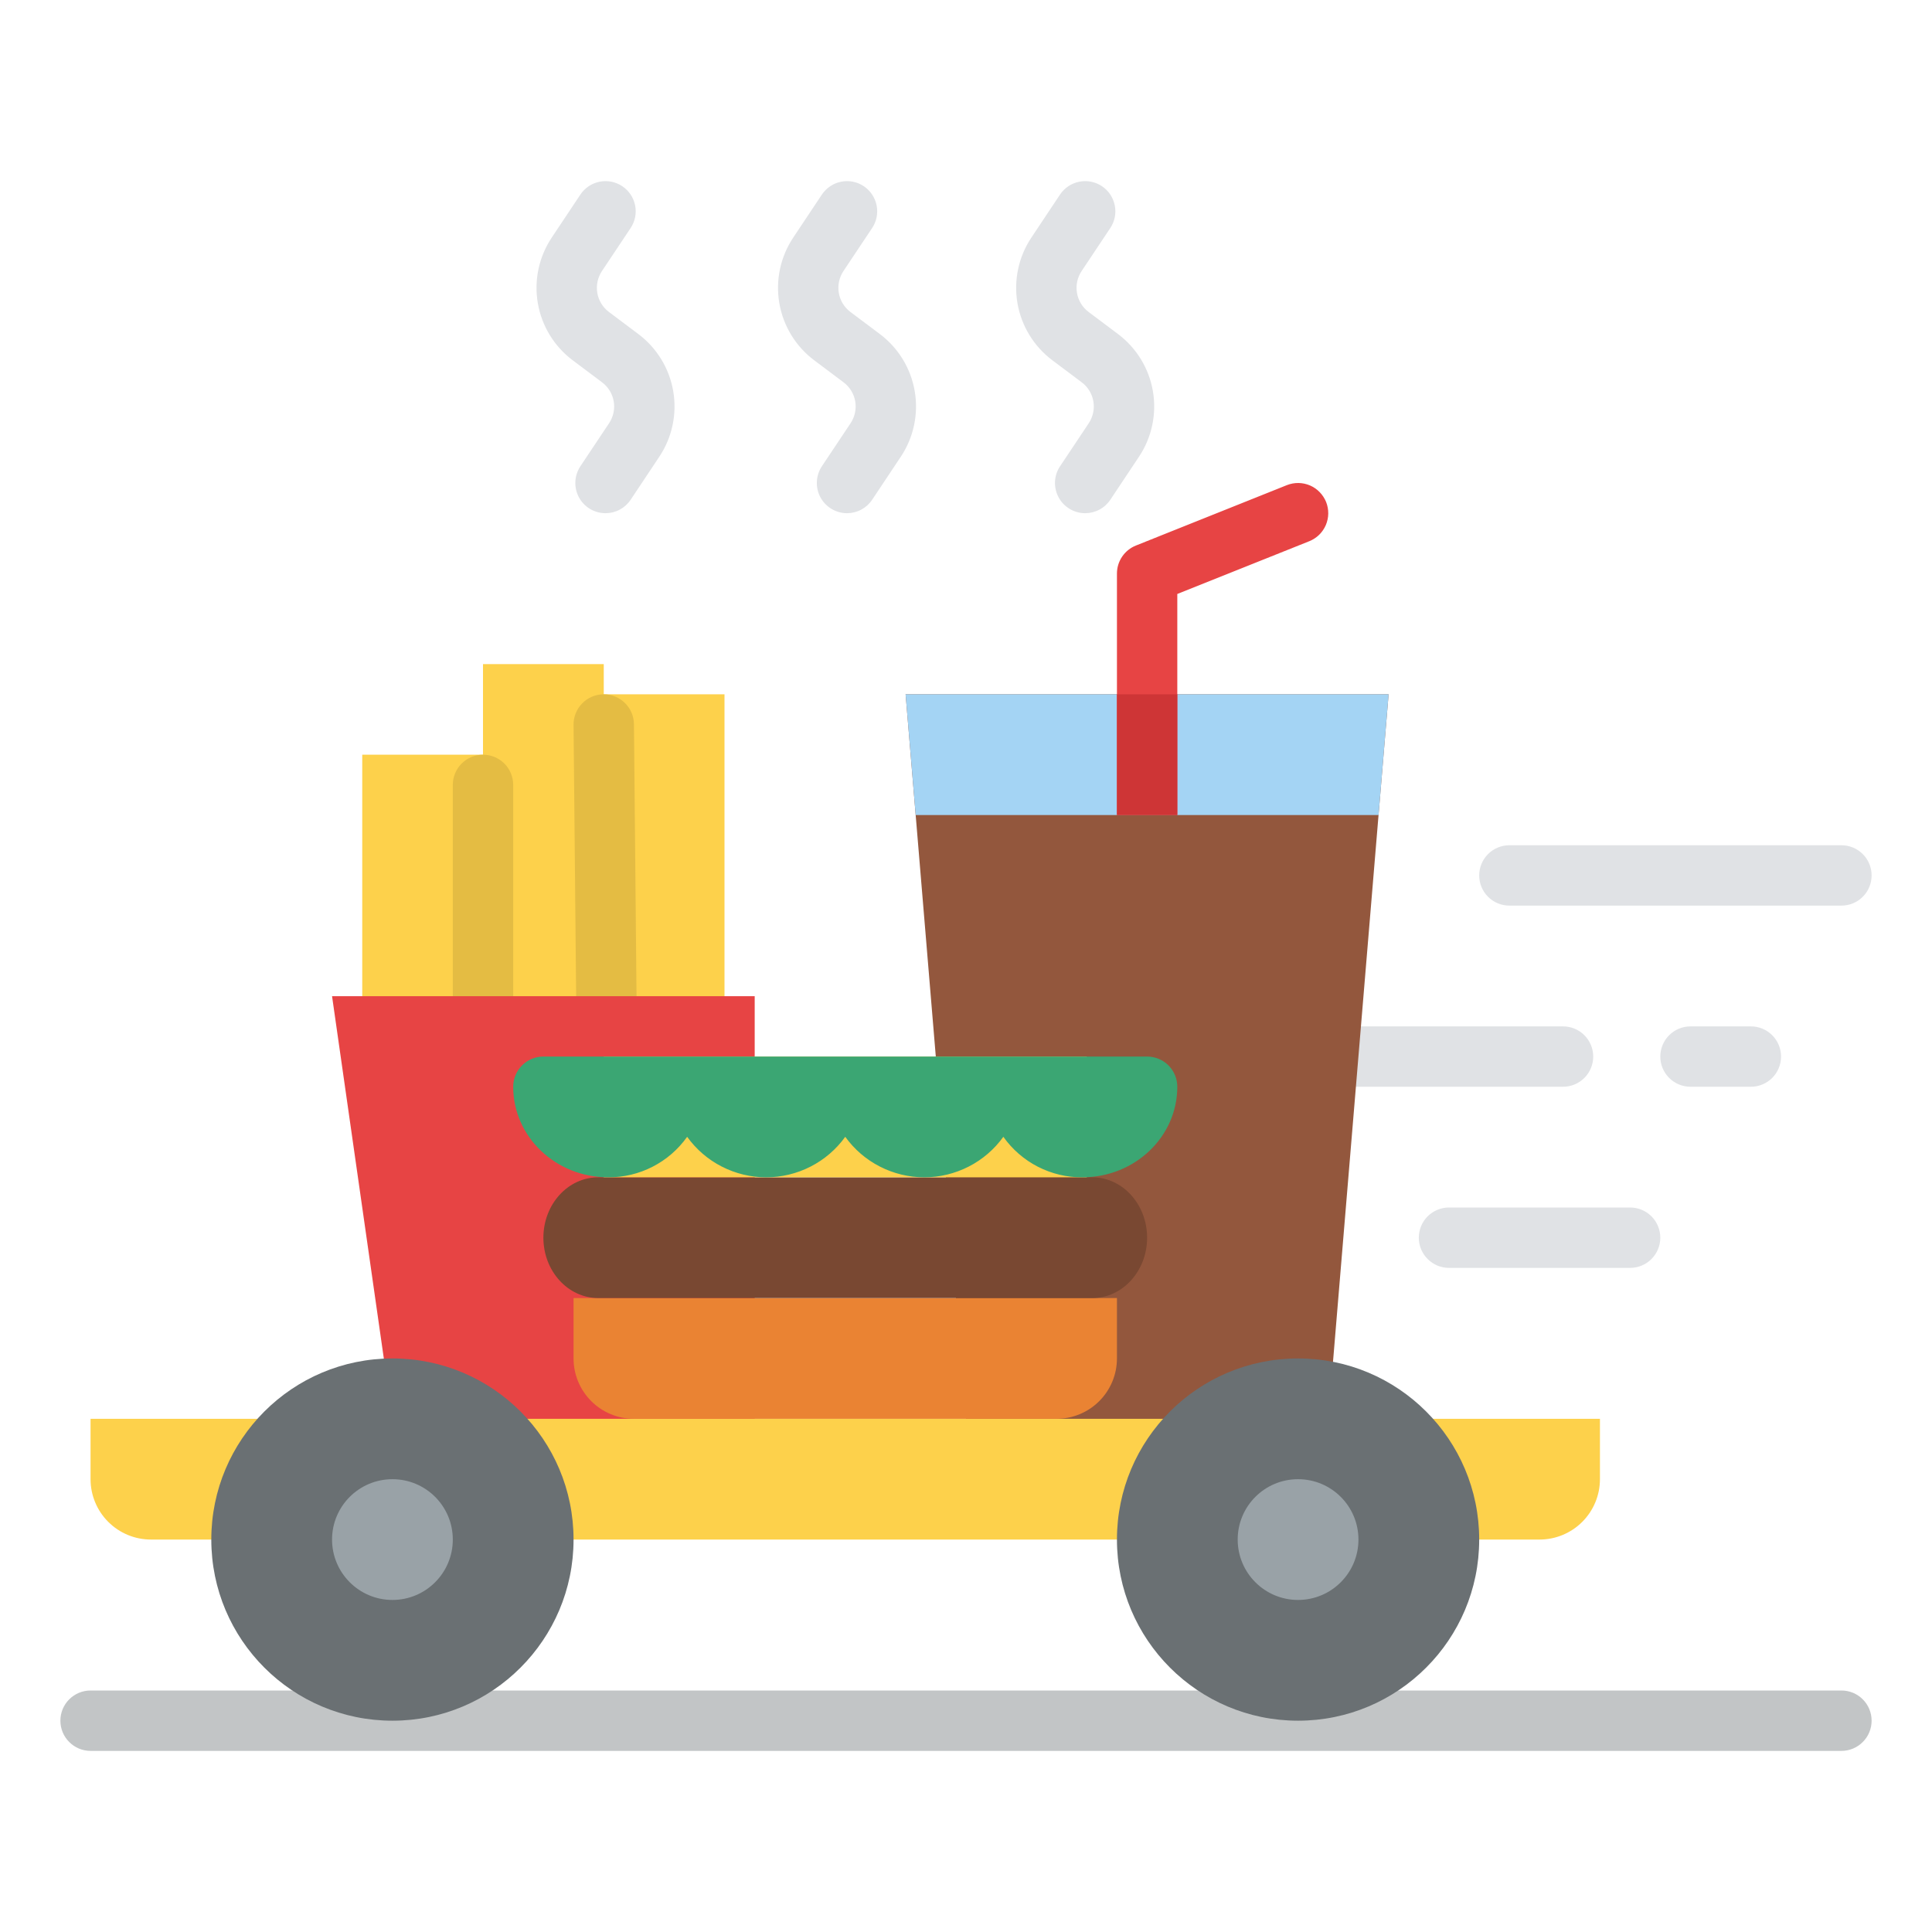
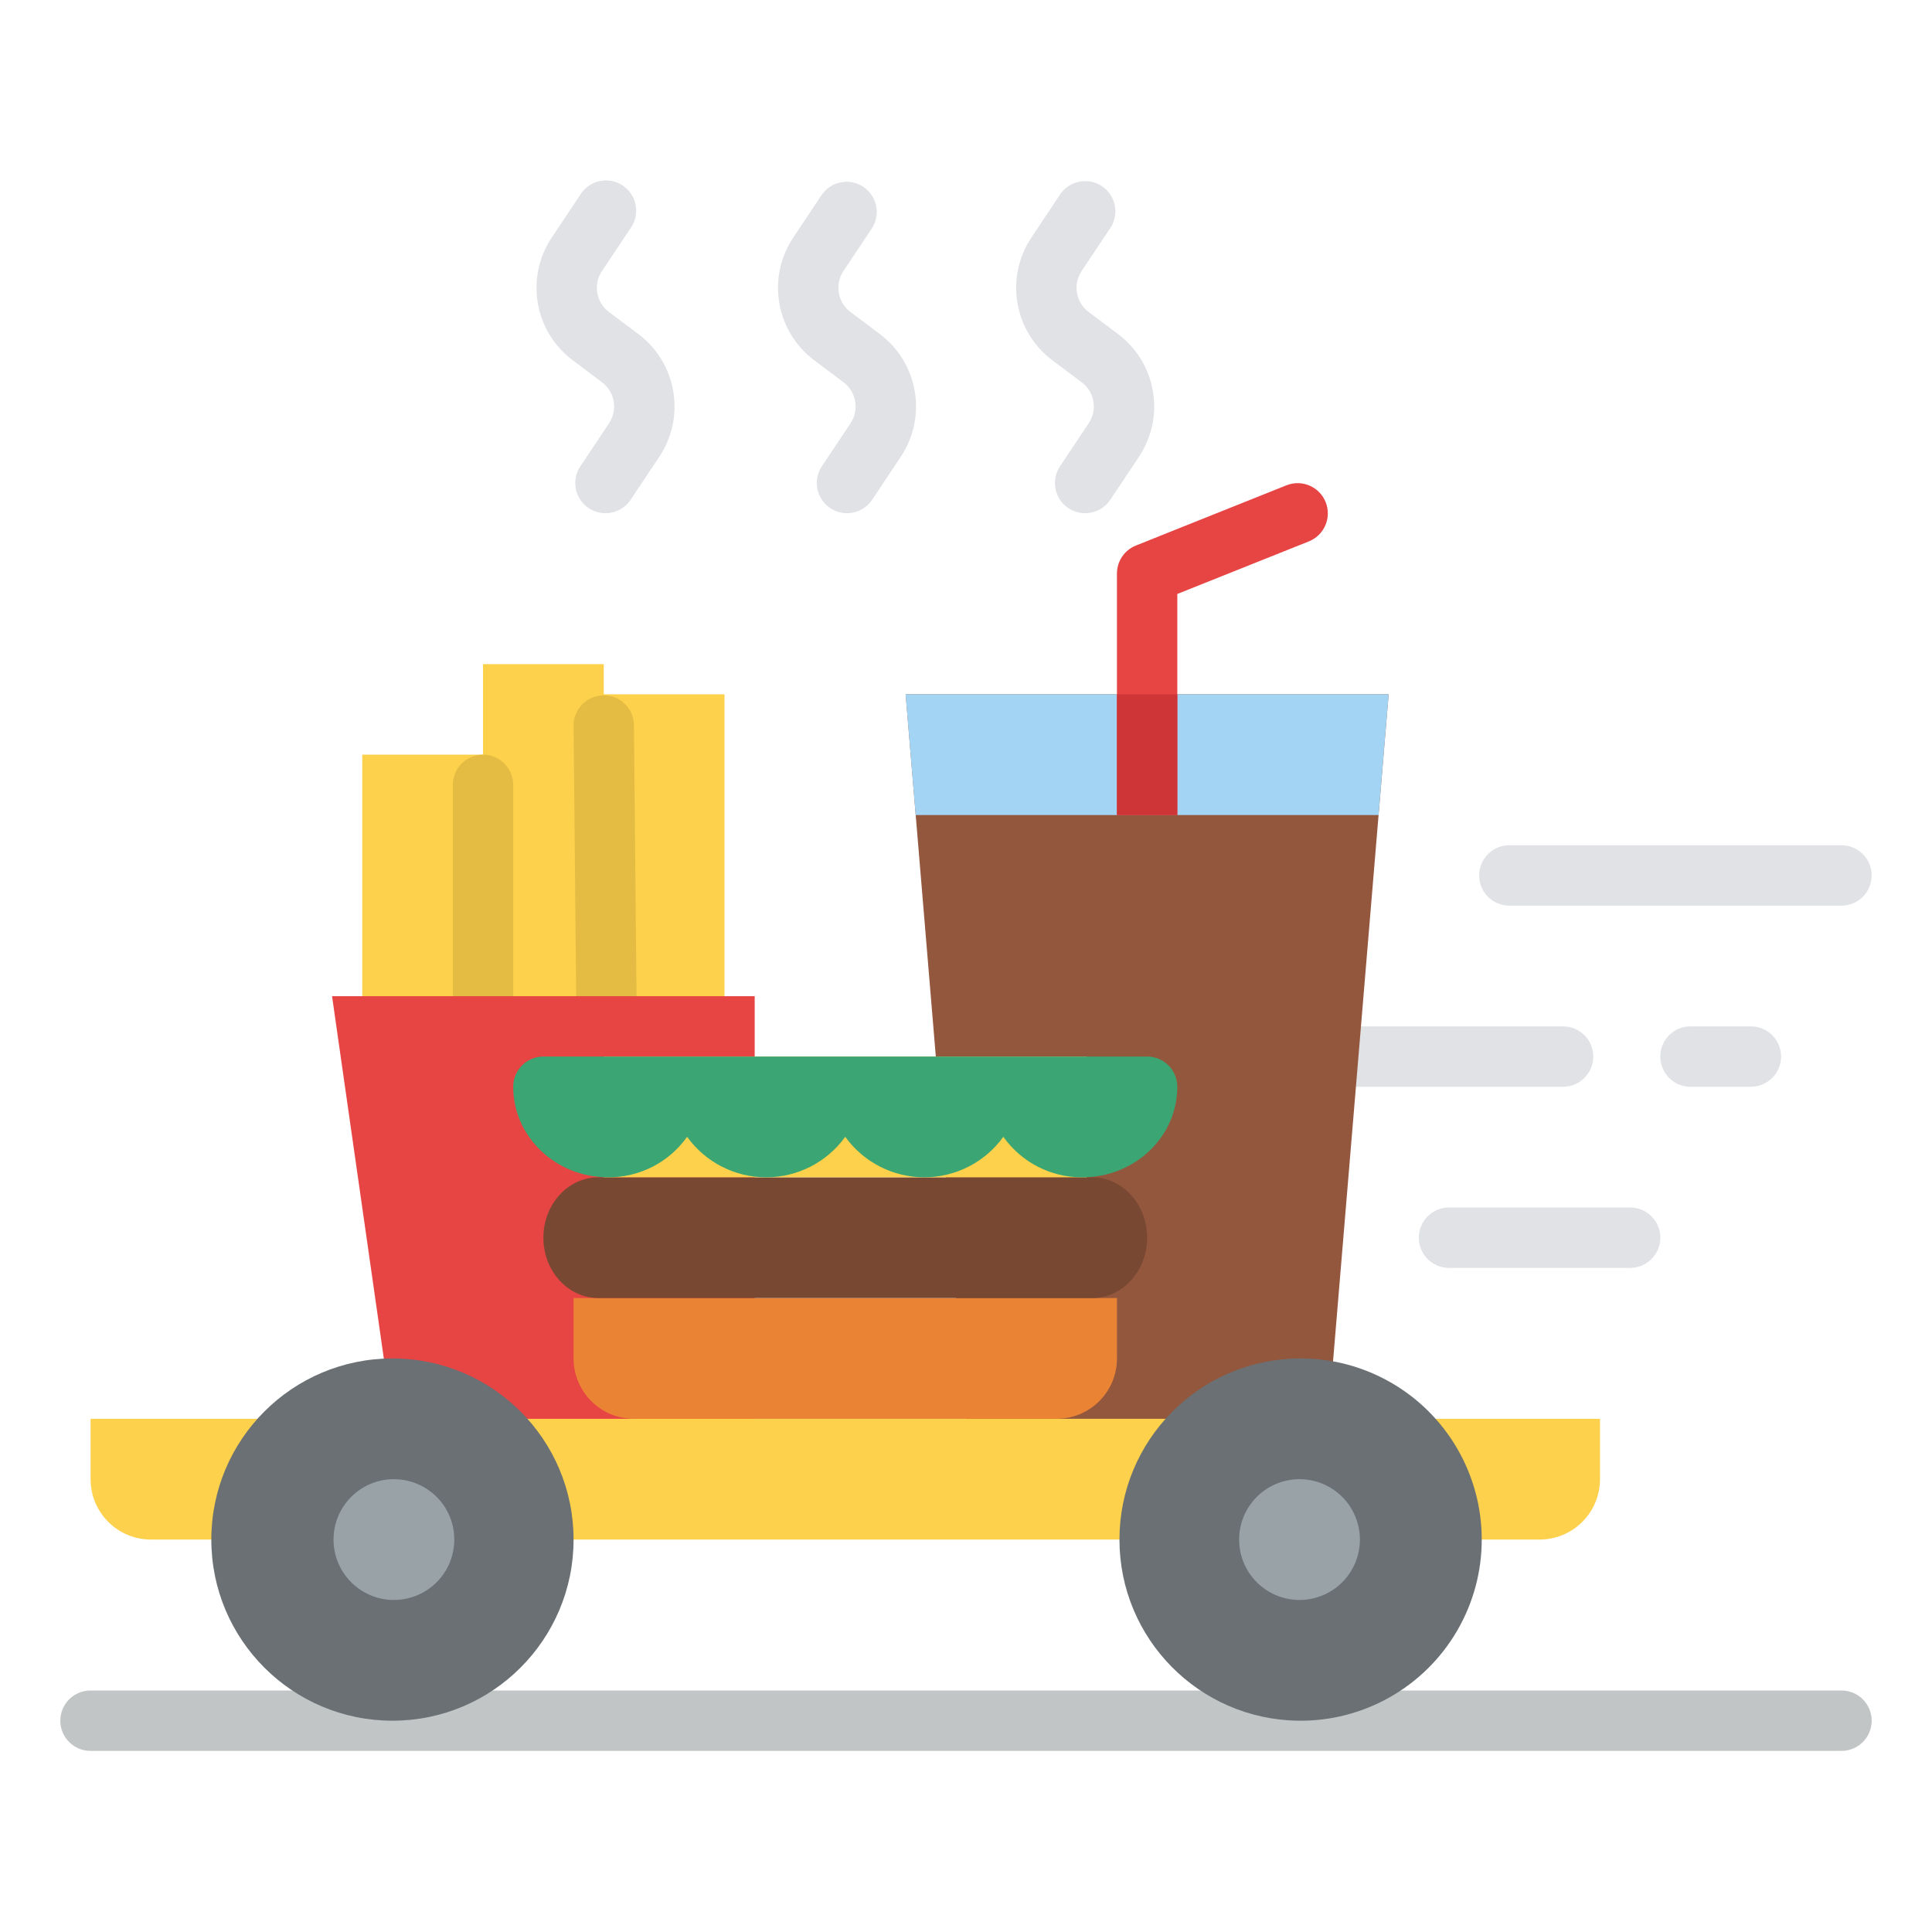
- <svg xmlns="http://www.w3.org/2000/svg" width="54" height="54" viewBox="0 0 54 54" fill="none">
-   <path d="M43.688 30.375H35.438C35.214 30.375 34.999 30.286 34.841 30.128C34.683 29.97 34.594 29.755 34.594 29.531C34.594 29.308 34.683 29.093 34.841 28.935C34.999 28.776 35.214 28.688 35.438 28.688H43.688C43.911 28.688 44.126 28.776 44.284 28.935C44.442 29.093 44.531 29.308 44.531 29.531C44.531 29.755 44.442 29.97 44.284 30.128C44.126 30.286 43.911 30.375 43.688 30.375Z" fill="#E0E2E5" />
-   <path d="M25.312 19.406L27 39.656V41.344H37.125V39.656L38.812 19.406H25.312Z" fill="#93573D" />
-   <path d="M16.875 19.406V18.562H13.5V21.094H10.125V29.531H13.5H16.875V28.688H20.25V19.406H16.875Z" fill="#FDD14B" />
-   <path d="M13.5 32.062C13.276 32.062 13.062 31.974 12.903 31.815C12.745 31.657 12.656 31.442 12.656 31.219V21.938C12.656 21.714 12.745 21.499 12.903 21.341C13.062 21.183 13.276 21.094 13.5 21.094C13.724 21.094 13.938 21.183 14.097 21.341C14.255 21.499 14.344 21.714 14.344 21.938V31.219C14.344 31.442 14.255 31.657 14.097 31.815C13.938 31.974 13.724 32.062 13.5 32.062Z" fill="#E4BC43" />
-   <path d="M16.996 33.75C16.773 33.75 16.56 33.662 16.402 33.506C16.244 33.349 16.154 33.137 16.152 32.914L16.031 20.258C16.029 20.034 16.116 19.819 16.273 19.659C16.43 19.499 16.643 19.408 16.867 19.406C17.091 19.404 17.306 19.491 17.466 19.648C17.626 19.804 17.717 20.018 17.719 20.242L17.839 32.898C17.841 33.122 17.755 33.337 17.598 33.497C17.441 33.657 17.228 33.748 17.004 33.75H16.996Z" fill="#E4BC43" />
-   <path d="M9.281 27.844L10.969 39.656V41.344H21.094V39.656V27.844H9.281Z" fill="#E74444" />
-   <path d="M48.938 30.375H47.25C47.026 30.375 46.812 30.286 46.653 30.128C46.495 29.97 46.406 29.755 46.406 29.531C46.406 29.308 46.495 29.093 46.653 28.935C46.812 28.776 47.026 28.688 47.25 28.688H48.938C49.161 28.688 49.376 28.776 49.534 28.935C49.692 29.093 49.781 29.308 49.781 29.531C49.781 29.755 49.692 29.97 49.534 30.128C49.376 30.286 49.161 30.375 48.938 30.375Z" fill="#E0E2E5" />
-   <path d="M38.812 19.406L38.531 22.781H25.594L25.312 19.406H38.812Z" fill="#A4D4F4" />
-   <path d="M23.674 14.344C23.521 14.344 23.371 14.302 23.24 14.223C23.109 14.145 23.002 14.032 22.93 13.898C22.858 13.763 22.824 13.611 22.832 13.459C22.839 13.306 22.888 13.159 22.972 13.032L23.774 11.829C23.894 11.649 23.94 11.431 23.904 11.218C23.867 11.006 23.751 10.815 23.578 10.686L22.757 10.07C22.24 9.682 21.891 9.11 21.782 8.472C21.673 7.835 21.812 7.18 22.171 6.641L22.972 5.438C23.034 5.346 23.113 5.267 23.205 5.205C23.297 5.143 23.4 5.101 23.509 5.079C23.617 5.057 23.729 5.057 23.838 5.078C23.947 5.1 24.05 5.143 24.142 5.204C24.235 5.266 24.314 5.345 24.375 5.437C24.437 5.529 24.48 5.632 24.502 5.741C24.523 5.849 24.523 5.961 24.502 6.07C24.48 6.179 24.438 6.282 24.376 6.374L23.574 7.577C23.455 7.757 23.409 7.975 23.445 8.188C23.481 8.4 23.598 8.591 23.77 8.72L24.591 9.336C25.109 9.724 25.458 10.296 25.567 10.934C25.676 11.571 25.537 12.227 25.178 12.765L24.377 13.968C24.3 14.084 24.195 14.179 24.073 14.244C23.95 14.31 23.813 14.344 23.674 14.344Z" fill="#E0E2E5" />
-   <path d="M16.924 14.344C16.771 14.344 16.621 14.302 16.49 14.224C16.359 14.145 16.252 14.033 16.18 13.898C16.108 13.763 16.074 13.611 16.082 13.459C16.089 13.307 16.138 13.159 16.222 13.032L17.024 11.829C17.144 11.649 17.19 11.431 17.154 11.219C17.117 11.006 17.001 10.815 16.828 10.686L16.007 10.07C15.49 9.682 15.141 9.11 15.032 8.472C14.923 7.835 15.062 7.18 15.421 6.641L16.222 5.438C16.346 5.252 16.539 5.123 16.759 5.079C16.978 5.035 17.206 5.08 17.392 5.204C17.578 5.328 17.708 5.521 17.752 5.741C17.796 5.96 17.75 6.188 17.626 6.374L16.824 7.577C16.705 7.757 16.659 7.975 16.695 8.188C16.731 8.4 16.848 8.591 17.02 8.72L17.841 9.336C18.359 9.725 18.708 10.296 18.817 10.934C18.926 11.571 18.787 12.227 18.428 12.765L17.627 13.968C17.55 14.084 17.445 14.179 17.323 14.244C17.2 14.31 17.063 14.344 16.924 14.344Z" fill="#E0E2E5" />
-   <path d="M30.33 14.344C30.177 14.344 30.027 14.302 29.896 14.223C29.766 14.145 29.658 14.032 29.587 13.898C29.515 13.763 29.48 13.611 29.488 13.459C29.495 13.306 29.544 13.159 29.629 13.032L30.431 11.829C30.55 11.649 30.597 11.431 30.56 11.218C30.524 11.006 30.407 10.815 30.235 10.686L29.414 10.07C28.897 9.682 28.547 9.11 28.438 8.473C28.329 7.835 28.468 7.18 28.827 6.641L29.628 5.438C29.752 5.252 29.945 5.123 30.165 5.079C30.274 5.057 30.386 5.057 30.494 5.078C30.603 5.1 30.706 5.142 30.799 5.204C30.891 5.265 30.97 5.344 31.032 5.436C31.093 5.529 31.136 5.632 31.158 5.741C31.18 5.849 31.18 5.961 31.159 6.07C31.137 6.179 31.094 6.282 31.033 6.374L30.231 7.577C30.112 7.757 30.065 7.975 30.102 8.188C30.138 8.4 30.255 8.591 30.427 8.72L31.248 9.336C31.765 9.724 32.115 10.296 32.224 10.934C32.333 11.571 32.194 12.227 31.835 12.765L31.034 13.968C30.957 14.084 30.852 14.179 30.729 14.244C30.606 14.31 30.469 14.344 30.33 14.344Z" fill="#E0E2E5" />
-   <path d="M51.469 25.312H42.188C41.964 25.312 41.749 25.224 41.591 25.065C41.433 24.907 41.344 24.692 41.344 24.469C41.344 24.245 41.433 24.03 41.591 23.872C41.749 23.714 41.964 23.625 42.188 23.625H51.469C51.693 23.625 51.907 23.714 52.065 23.872C52.224 24.03 52.312 24.245 52.312 24.469C52.312 24.692 52.224 24.907 52.065 25.065C51.907 25.224 51.693 25.312 51.469 25.312Z" fill="#E0E2E5" />
-   <path d="M45.562 35.438H40.5C40.276 35.438 40.062 35.349 39.903 35.19C39.745 35.032 39.656 34.818 39.656 34.594C39.656 34.37 39.745 34.155 39.903 33.997C40.062 33.839 40.276 33.75 40.5 33.75H45.562C45.786 33.75 46.001 33.839 46.159 33.997C46.317 34.155 46.406 34.37 46.406 34.594C46.406 34.818 46.317 35.032 46.159 35.19C46.001 35.349 45.786 35.438 45.562 35.438Z" fill="#E0E2E5" />
-   <path d="M51.469 48.938H2.531C2.307 48.938 2.093 48.849 1.935 48.69C1.776 48.532 1.688 48.318 1.688 48.094C1.688 47.87 1.776 47.655 1.935 47.497C2.093 47.339 2.307 47.25 2.531 47.25H51.469C51.693 47.25 51.907 47.339 52.065 47.497C52.224 47.655 52.312 47.87 52.312 48.094C52.312 48.318 52.224 48.532 52.065 48.69C51.907 48.849 51.693 48.938 51.469 48.938Z" fill="#C2C5C6" />
-   <path d="M2.531 39.656H44.719V41.344C44.719 41.791 44.541 42.221 44.224 42.537C43.908 42.853 43.479 43.031 43.031 43.031H4.219C3.771 43.031 3.342 42.853 3.026 42.537C2.709 42.221 2.531 41.791 2.531 41.344V39.656Z" fill="#FDD14B" />
-   <path d="M36.281 48.094C39.077 48.094 41.344 45.827 41.344 43.031C41.344 40.235 39.077 37.969 36.281 37.969C33.485 37.969 31.219 40.235 31.219 43.031C31.219 45.827 33.485 48.094 36.281 48.094Z" fill="#6A7073" />
-   <path d="M36.281 44.719C37.213 44.719 37.969 43.963 37.969 43.031C37.969 42.099 37.213 41.344 36.281 41.344C35.349 41.344 34.594 42.099 34.594 43.031C34.594 43.963 35.349 44.719 36.281 44.719Z" fill="#99A2A7" />
-   <path d="M10.969 48.094C13.765 48.094 16.031 45.827 16.031 43.031C16.031 40.235 13.765 37.969 10.969 37.969C8.173 37.969 5.906 40.235 5.906 43.031C5.906 45.827 8.173 48.094 10.969 48.094Z" fill="#6A7073" />
-   <path d="M10.969 44.719C11.901 44.719 12.656 43.963 12.656 43.031C12.656 42.099 11.901 41.344 10.969 41.344C10.037 41.344 9.281 42.099 9.281 43.031C9.281 43.963 10.037 44.719 10.969 44.719Z" fill="#99A2A7" />
-   <path d="M16.031 36.281H31.219V37.969C31.219 38.416 31.041 38.846 30.724 39.162C30.408 39.478 29.979 39.656 29.531 39.656H17.719C17.271 39.656 16.842 39.478 16.526 39.162C16.209 38.846 16.031 38.416 16.031 37.969V36.281Z" fill="#EA8333" />
-   <path d="M30.529 32.906C31.376 32.906 32.062 33.662 32.062 34.594C32.062 35.526 31.376 36.281 30.529 36.281H16.721C15.874 36.281 15.188 35.526 15.188 34.594C15.188 33.662 15.874 32.906 16.721 32.906H30.529Z" fill="#794832" />
-   <path d="M16.875 29.531H30.375V32.906H16.875V29.531Z" fill="#FDD14B" />
-   <path d="M32.906 30.375C32.906 31.773 31.719 32.906 30.254 32.906C29.822 32.91 29.395 32.808 29.01 32.611C28.626 32.414 28.294 32.127 28.044 31.774C27.792 32.124 27.46 32.41 27.076 32.606C26.692 32.803 26.266 32.906 25.835 32.906C25.403 32.906 24.977 32.803 24.593 32.606C24.209 32.41 23.877 32.124 23.625 31.774C23.373 32.124 23.041 32.41 22.657 32.606C22.273 32.803 21.847 32.906 21.415 32.906C20.984 32.906 20.558 32.803 20.174 32.606C19.79 32.41 19.458 32.124 19.206 31.774C18.956 32.127 18.624 32.414 18.239 32.611C17.855 32.808 17.428 32.91 16.996 32.906C15.531 32.906 14.344 31.773 14.344 30.375C14.344 30.151 14.433 29.937 14.591 29.778C14.749 29.62 14.964 29.531 15.188 29.531H32.062C32.286 29.531 32.501 29.62 32.659 29.778C32.817 29.937 32.906 30.151 32.906 30.375Z" fill="#3BA673" />
-   <path d="M31.219 22.781V16.031C31.219 15.863 31.269 15.698 31.364 15.558C31.458 15.419 31.593 15.31 31.749 15.248L35.968 13.56C36.071 13.519 36.181 13.499 36.292 13.5C36.402 13.501 36.512 13.525 36.614 13.568C36.715 13.612 36.808 13.675 36.885 13.755C36.962 13.834 37.023 13.928 37.065 14.03C37.106 14.133 37.126 14.243 37.125 14.354C37.124 14.465 37.1 14.574 37.057 14.676C37.013 14.778 36.95 14.87 36.871 14.948C36.791 15.025 36.697 15.086 36.595 15.127L32.906 16.602V22.781H31.219Z" fill="#E74444" />
-   <path d="M31.219 19.406H32.906V22.781H31.219V19.406Z" fill="#CE3536" />
+ <svg xmlns="http://www.w3.org/2000/svg" width="54" height="54" fill="none">
+   <path d="M43.688 30.375h-8.25a.844.844 0 110-1.688h8.25a.844.844 0 110 1.688z" fill="#E0E2E5" />
+   <path d="M25.313 19.406L27 39.656v1.688h10.125v-1.688l1.688-20.25h-13.5z" fill="#93573D" />
+   <path d="M16.875 19.406v-.843H13.5v2.53h-3.375v8.438h6.75v-.843h3.375v-9.282h-3.375z" fill="#FDD14B" />
+   <path d="M13.5 32.063a.844.844 0 01-.844-.844v-9.282a.843.843 0 111.688 0v9.282a.844.844 0 01-.844.843zm3.496 1.687a.844.844 0 01-.844-.836l-.12-12.656a.844.844 0 011.687-.016l.12 12.656a.844.844 0 01-.835.852h-.008z" fill="#E4BC43" />
+   <path d="M9.281 27.844l1.688 11.812v1.688h10.125v-13.5H9.28z" fill="#E74444" />
+   <path d="M48.938 30.375H47.25a.844.844 0 110-1.688h1.688a.844.844 0 110 1.688z" fill="#E0E2E5" />
+   <path d="M38.813 19.406l-.282 3.375H25.594l-.282-3.375h13.5z" fill="#A4D4F4" />
+   <path d="M23.674 14.344a.844.844 0 01-.702-1.312l.802-1.203a.844.844 0 00-.196-1.143l-.82-.616a2.531 2.531 0 01-.587-3.429l.801-1.203a.844.844 0 011.404.936l-.802 1.203a.844.844 0 00.196 1.143l.821.616a2.531 2.531 0 01.587 3.429l-.801 1.203a.843.843 0 01-.703.376zm-6.75 0a.843.843 0 01-.702-1.312l.802-1.203a.844.844 0 00-.196-1.143l-.82-.616a2.531 2.531 0 01-.587-3.429l.801-1.203a.844.844 0 111.404.936l-.802 1.203a.844.844 0 00.196 1.143l.821.616a2.532 2.532 0 01.587 3.43l-.801 1.202a.844.844 0 01-.703.376zm13.406 0a.843.843 0 01-.701-1.312l.802-1.203a.844.844 0 00-.196-1.143l-.821-.616a2.532 2.532 0 01-.587-3.429l.801-1.203a.844.844 0 111.405.936l-.802 1.203a.844.844 0 00.196 1.143l.821.616a2.532 2.532 0 01.587 3.429l-.801 1.203a.843.843 0 01-.704.376zm21.139 10.969h-9.282a.844.844 0 110-1.688h9.282a.844.844 0 010 1.688zm-5.906 10.125H40.5a.844.844 0 110-1.688h5.063a.844.844 0 110 1.688z" fill="#E0E2E5" />
+   <path d="M51.469 48.938H2.53a.844.844 0 010-1.688h48.94a.844.844 0 010 1.688z" fill="#C2C5C6" />
+   <path d="M2.531 39.656H44.72v1.688a1.687 1.687 0 01-1.688 1.687H4.22a1.687 1.687 0 01-1.688-1.687v-1.688z" fill="#FDD14B" />
+   <path d="M36.281 48.094a5.063 5.063 0 100-10.125 5.063 5.063 0 000 10.125z" fill="#6A7073" />
+   <path d="M36.281 44.719a1.688 1.688 0 100-3.375 1.688 1.688 0 000 3.375z" fill="#99A2A7" />
+   <path d="M10.969 48.094a5.062 5.062 0 100-10.125 5.062 5.062 0 000 10.125z" fill="#6A7073" />
+   <path d="M10.969 44.719a1.688 1.688 0 100-3.375 1.688 1.688 0 000 3.375z" fill="#99A2A7" />
+   <path d="M16.031 36.281H31.22v1.688a1.687 1.687 0 01-1.688 1.687H17.72a1.687 1.687 0 01-1.688-1.687V36.28z" fill="#EA8333" />
+   <path d="M30.529 32.906c.847 0 1.534.756 1.534 1.688 0 .932-.687 1.687-1.535 1.687H16.723c-.848 0-1.535-.755-1.535-1.687s.687-1.688 1.534-1.688H30.53z" fill="#794832" />
+   <path d="M16.875 29.531h13.5v3.375h-13.5v-3.375z" fill="#FDD14B" />
+   <path d="M32.906 30.375c0 1.398-1.187 2.531-2.652 2.531a2.685 2.685 0 01-2.21-1.132 2.723 2.723 0 01-4.419 0 2.723 2.723 0 01-4.42 0 2.683 2.683 0 01-2.21 1.132c-1.464 0-2.651-1.133-2.651-2.531a.843.843 0 01.844-.844h16.874a.843.843 0 01.844.844z" fill="#3BA673" />
+   <path d="M31.219 22.781v-6.75a.843.843 0 01.53-.783l4.219-1.688a.844.844 0 01.627 1.567l-3.689 1.475v6.18H31.22z" fill="#E74444" />
+   <path d="M31.219 19.406h1.687v3.375H31.22v-3.375z" fill="#CE3536" />
</svg>
